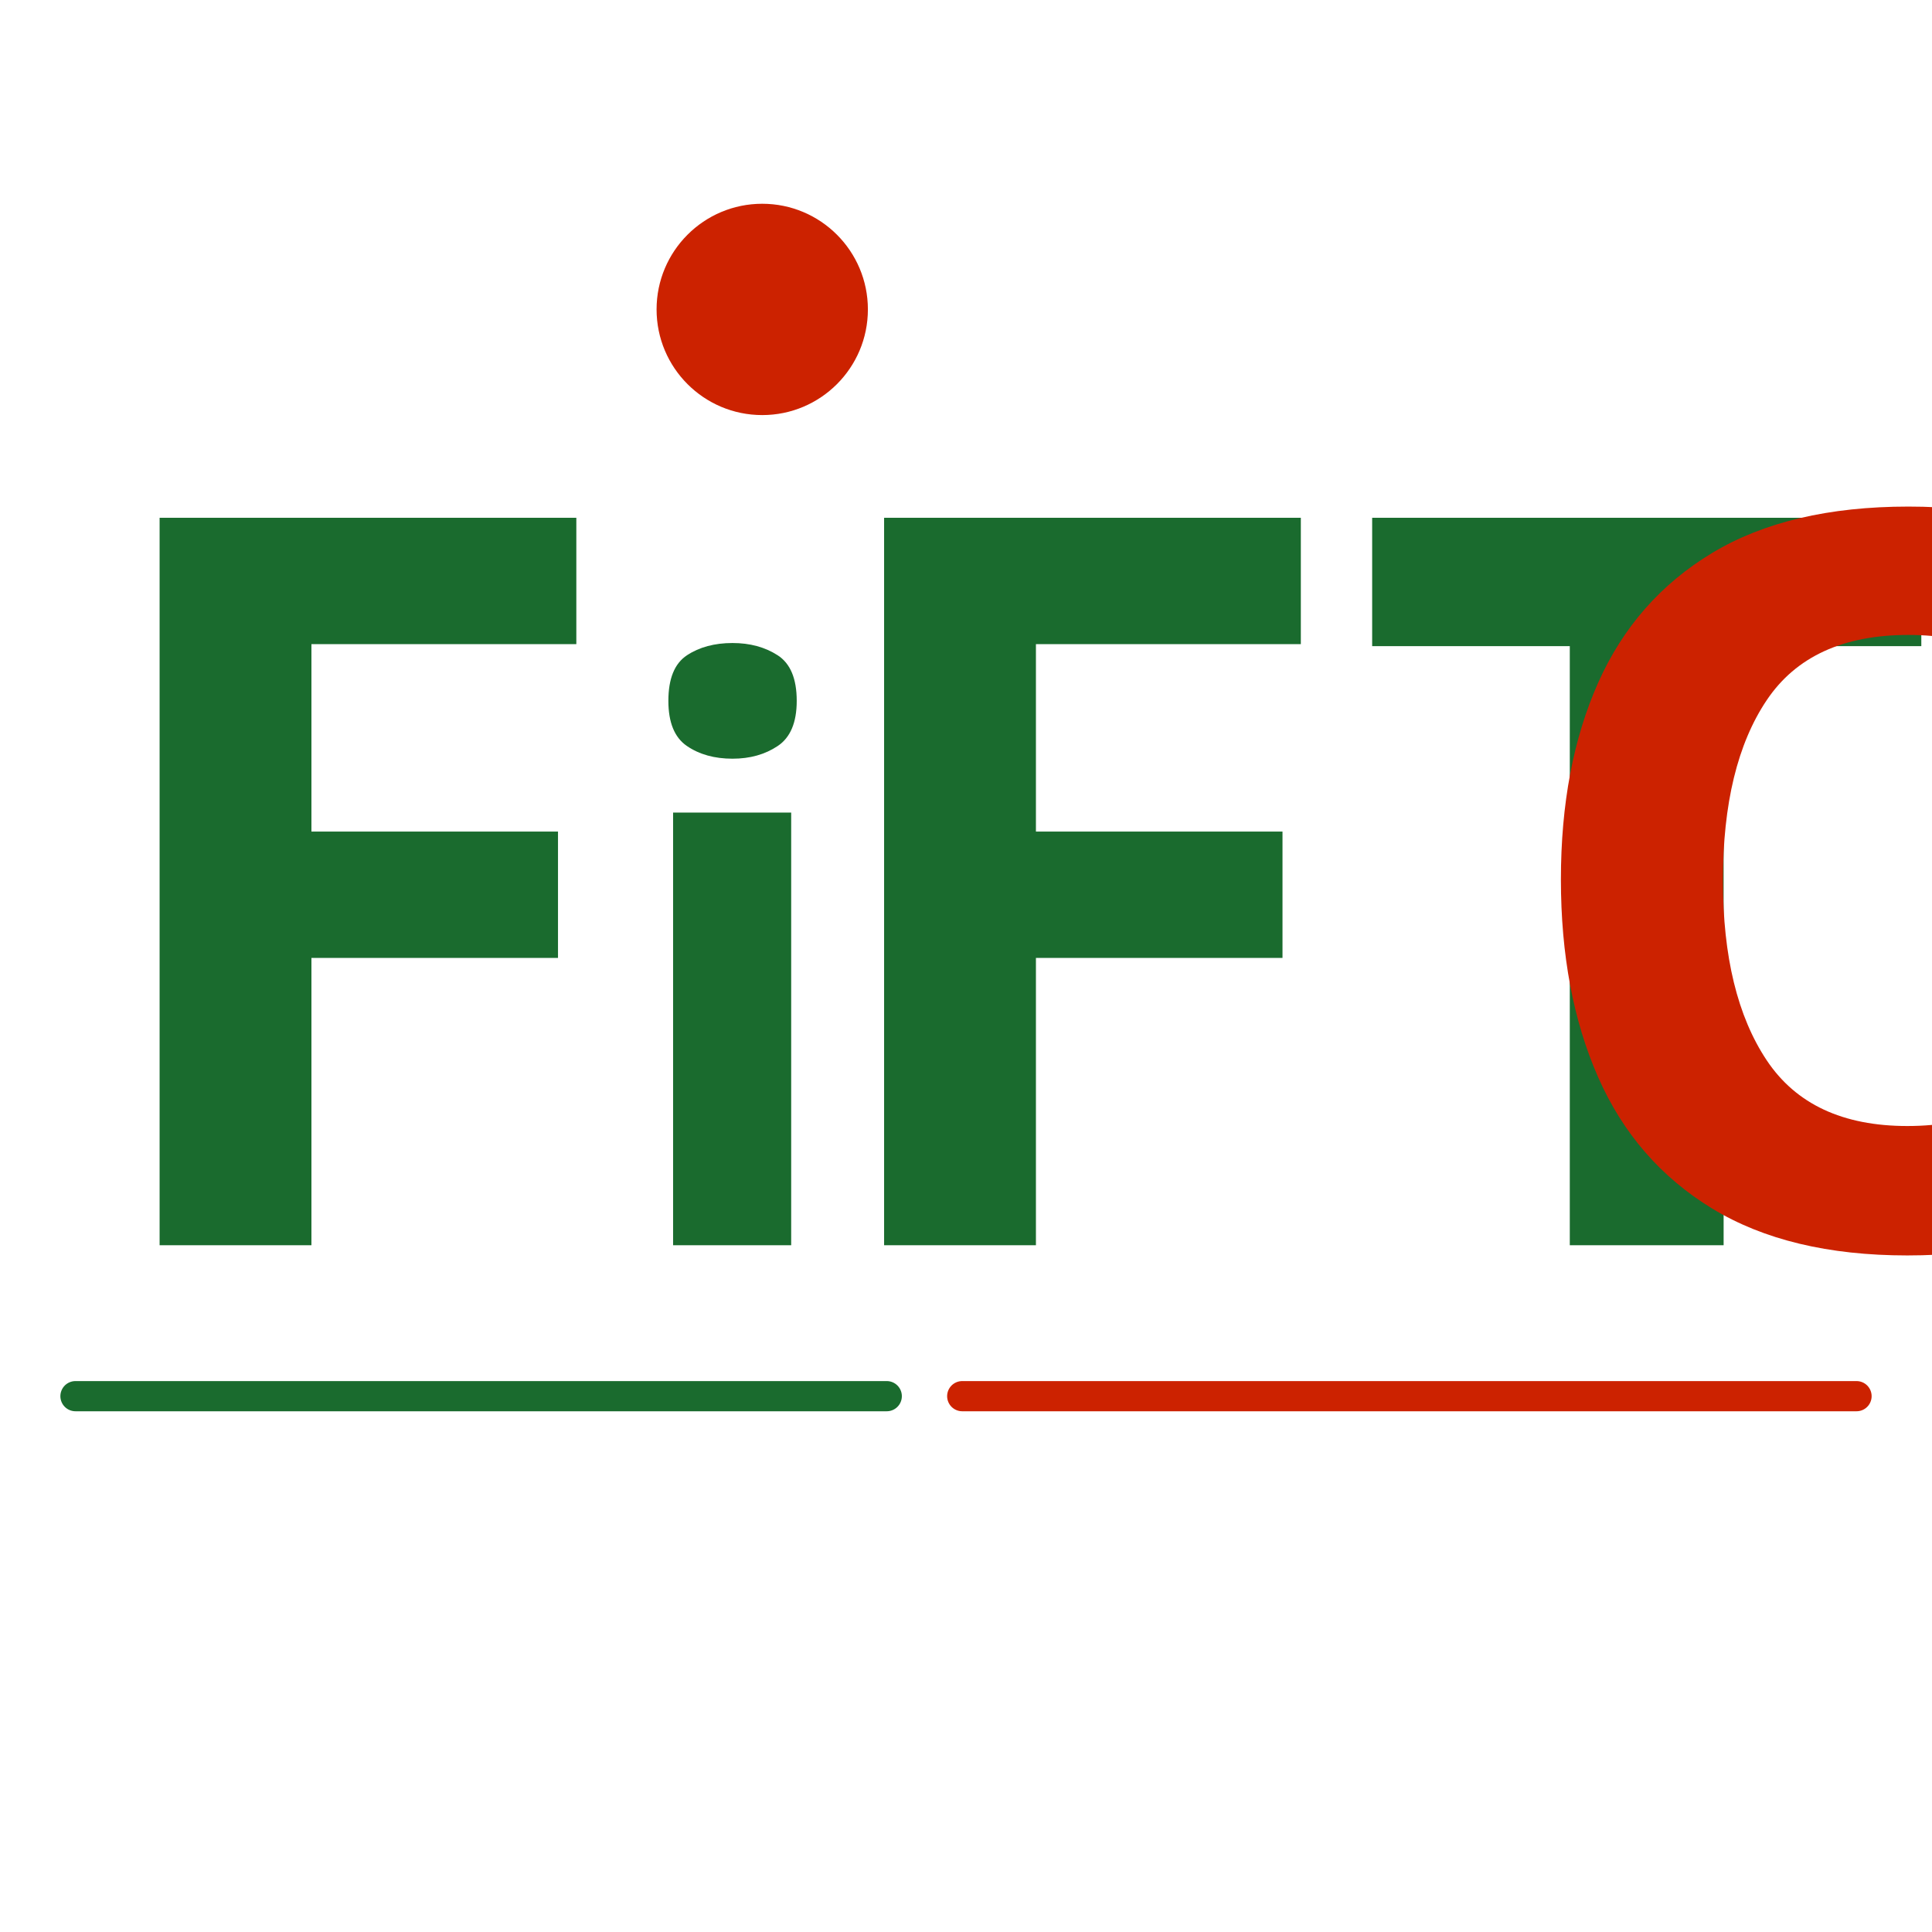
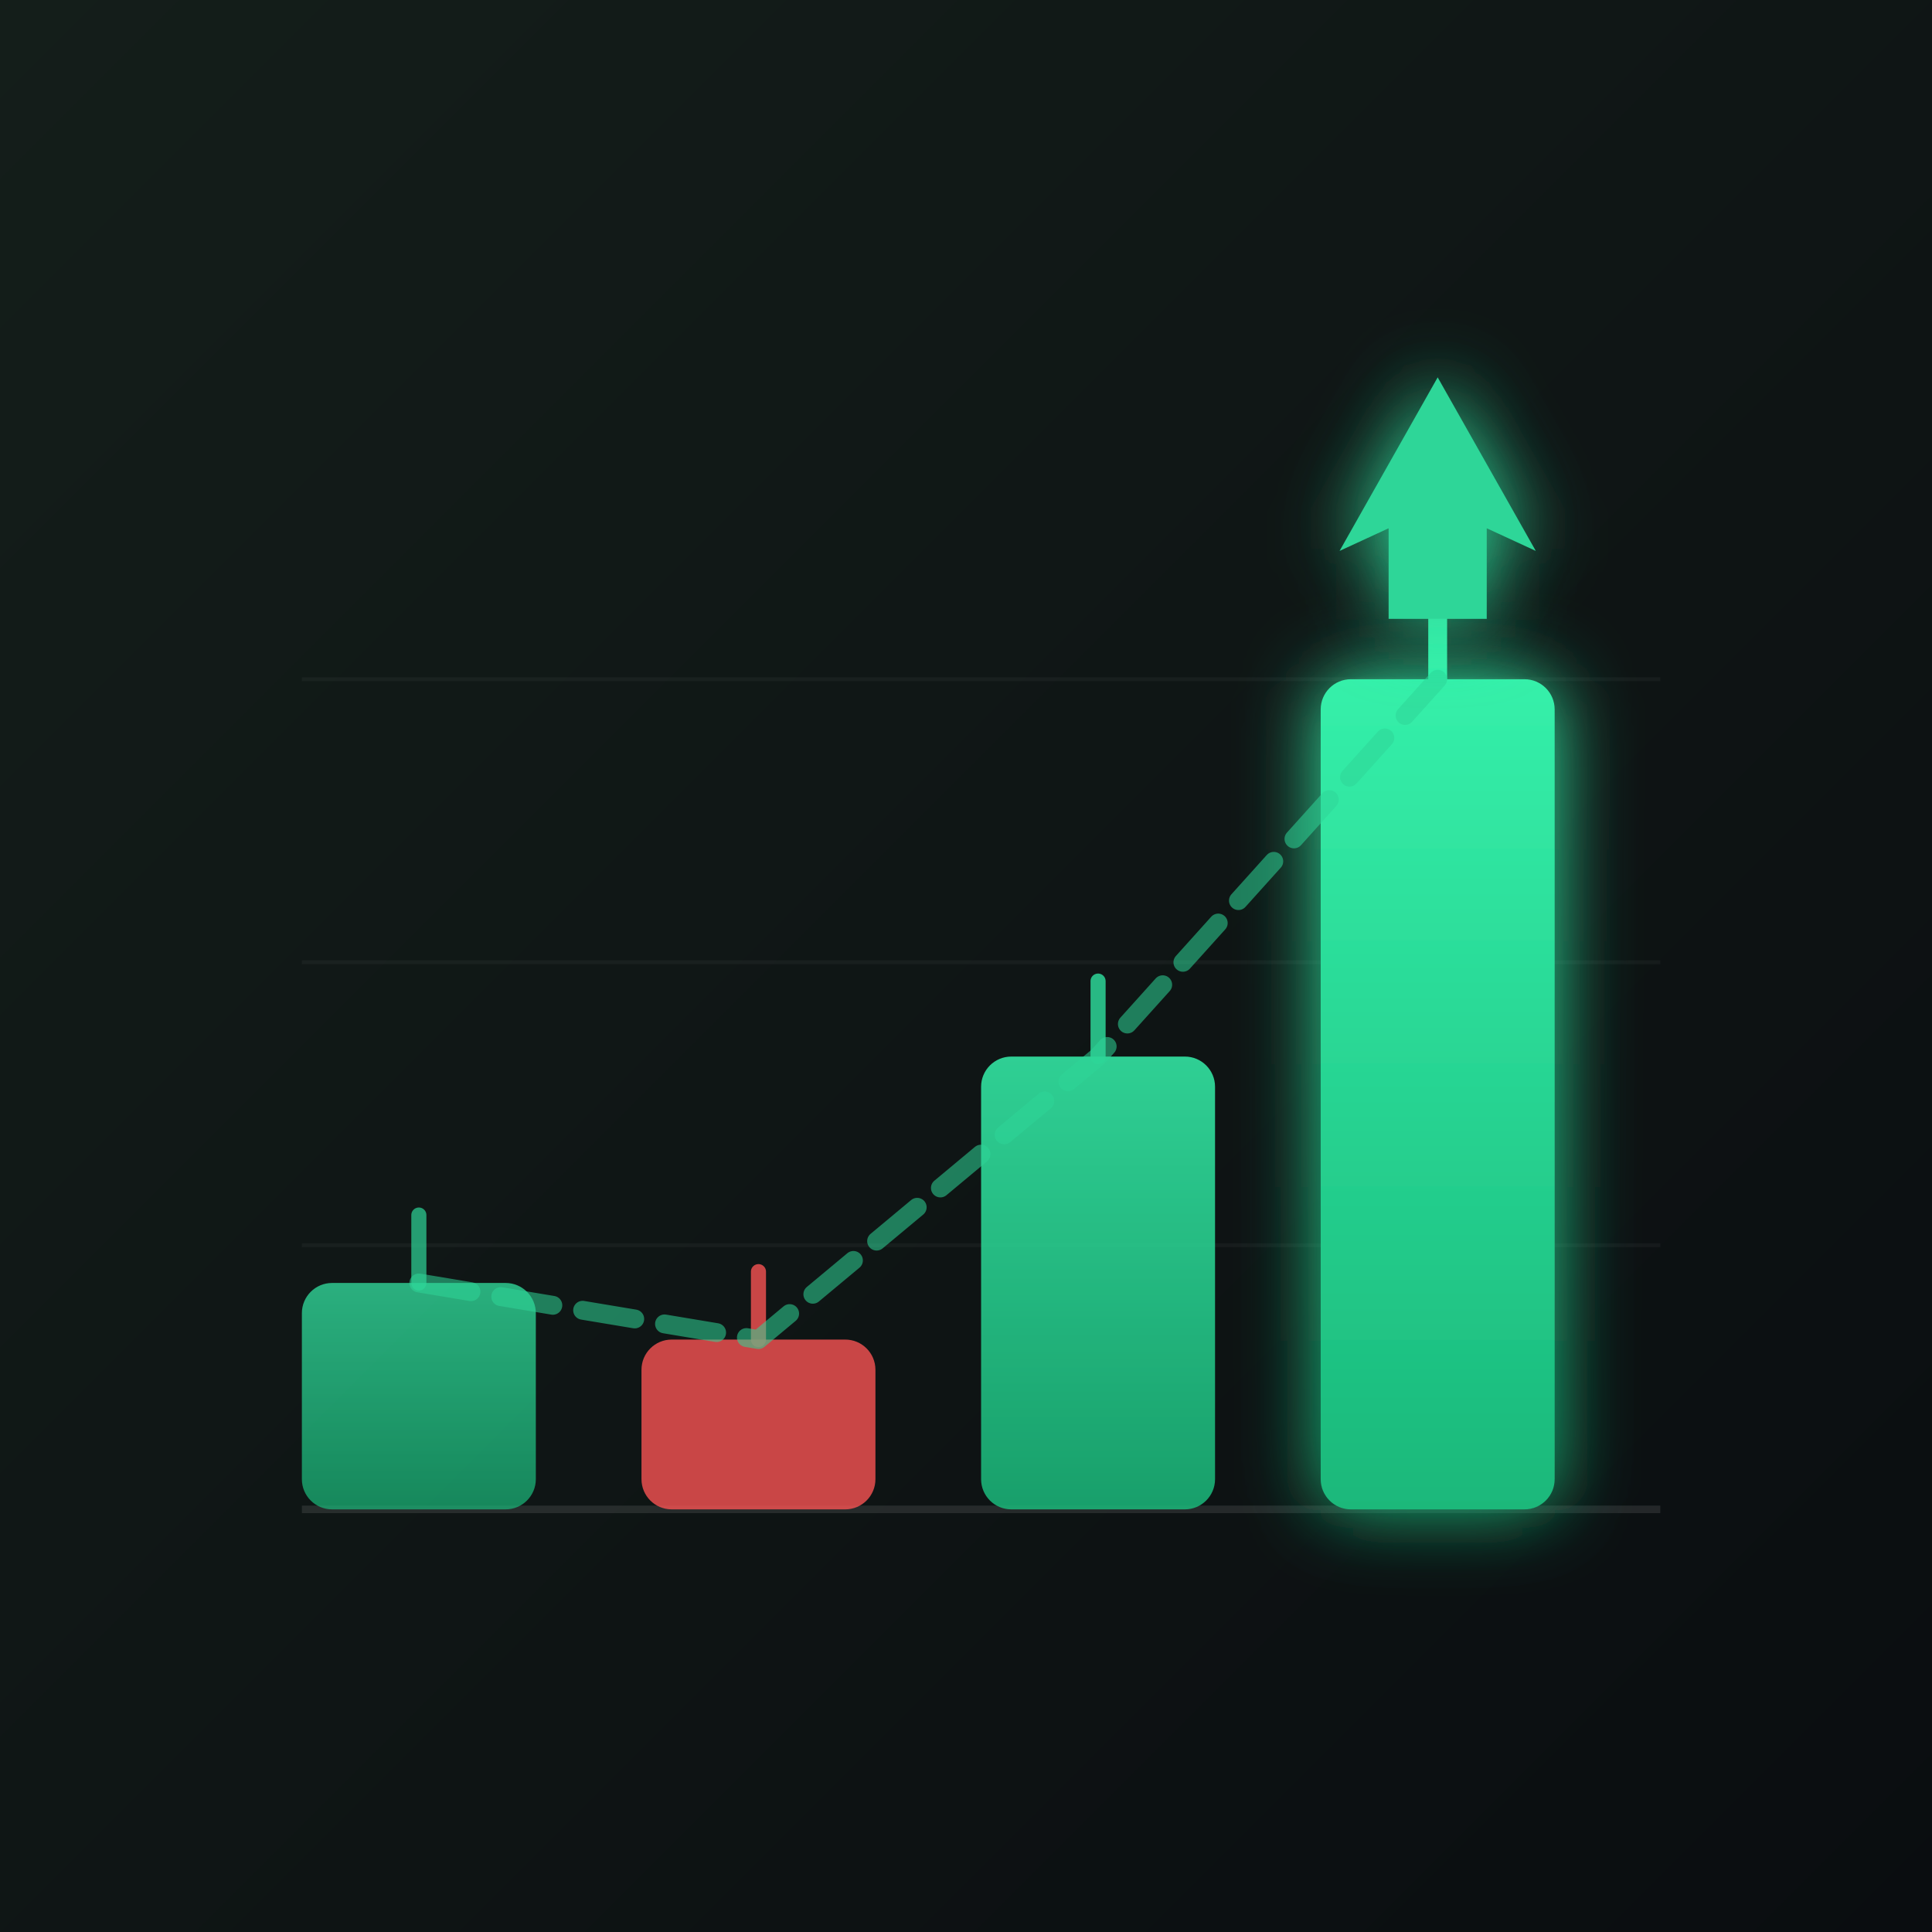
<svg xmlns="http://www.w3.org/2000/svg" viewBox="0 0 512 512">
-   <rect width="512" height="512" fill="#ffffff" />
-   <text x="18" y="330" font-family="Arial Black,Impact,sans-serif" font-size="270" font-weight="900" fill="#1a6b2e">F</text>
-   <text x="162" y="330" font-family="Arial Black,Impact,sans-serif" font-size="210" font-weight="900" fill="#1a6b2e">i</text>
-   <circle cx="202" cy="82" r="28" fill="#cc2200" />
-   <text x="210" y="330" font-family="Arial Black,Impact,sans-serif" font-size="270" font-weight="900" fill="#1a6b2e">FT</text>
-   <text x="398" y="330" font-family="Arial Black,Impact,sans-serif" font-size="270" font-weight="900" fill="#cc2200">O</text>
-   <line x1="20" y1="370" x2="235" y2="370" stroke="#1a6b2e" stroke-width="8" stroke-linecap="round" />
-   <line x1="255" y1="370" x2="492" y2="370" stroke="#cc2200" stroke-width="8" stroke-linecap="round" />
+   <defs>
+     <linearGradient id="bgM" x1="0%" y1="0%" x2="100%" y2="100%">
+       <stop offset="0%" stop-color="#141e1a" />
+       <stop offset="100%" stop-color="#0a0d10" />
+     </linearGradient>
+     <linearGradient id="greenM" x1="0%" y1="0%" x2="0%" y2="100%">
+       <stop offset="0%" stop-color="#35f0aa" />
+       <stop offset="100%" stop-color="#1ab87a" />
+     </linearGradient>
+     <filter id="glowM" x="-40%" y="-40%" width="180%" height="180%">
+       <feGaussianBlur in="SourceGraphic" stdDeviation="10" result="blur" />
+       <feMerge>
+         <feMergeNode in="blur" />
+         <feMergeNode in="SourceGraphic" />
+       </feMerge>
+     </filter>
+   </defs>
+   <rect width="512" height="512" fill="url(#bgM)" />
+   <line x1="80" y1="330" x2="440" y2="330" stroke="rgba(255,255,255,0.04)" stroke-width="1" />
+   <line x1="80" y1="255" x2="440" y2="255" stroke="rgba(255,255,255,0.04)" stroke-width="1" />
+   <line x1="80" y1="180" x2="440" y2="180" stroke="rgba(255,255,255,0.04)" stroke-width="1" />
+   <line x1="80" y1="400" x2="440" y2="400" stroke="rgba(255,255,255,0.10)" stroke-width="2" />
+   <rect x="80" y="340" width="62" height="60" rx="8" fill="url(#greenM)" opacity="0.7" />
+   <line x1="111" y1="322" x2="111" y2="340" stroke="#2dd698" stroke-width="4" stroke-linecap="round" opacity="0.7" />
+   <rect x="170" y="355" width="62" height="45" rx="8" fill="#f75252" opacity="0.8" />
+   <line x1="201" y1="337" x2="201" y2="355" stroke="#f75252" stroke-width="4" stroke-linecap="round" opacity="0.8" />
+   <rect x="260" y="280" width="62" height="120" rx="8" fill="url(#greenM)" opacity="0.85" />
+   <line x1="291" y1="260" x2="291" y2="280" stroke="#2dd698" stroke-width="4" stroke-linecap="round" opacity="0.85" />
+   <rect x="350" y="180" width="62" height="220" rx="8" fill="url(#greenM)" filter="url(#glowM)" />
+   <line x1="381" y1="152" x2="381" y2="180" stroke="#35f0aa" stroke-width="5" stroke-linecap="round" />
+   <polyline points="111,340 201,355 291,280 381,180" fill="none" stroke="#2dd698" stroke-width="5" stroke-linecap="round" stroke-linejoin="round" stroke-dasharray="14,8" opacity="0.55" />
+   <polygon points="381,100 407,146 394,140 394,164 368,164 368,140 355,146" fill="#2dd698" filter="url(#glowM)" />
</svg>
